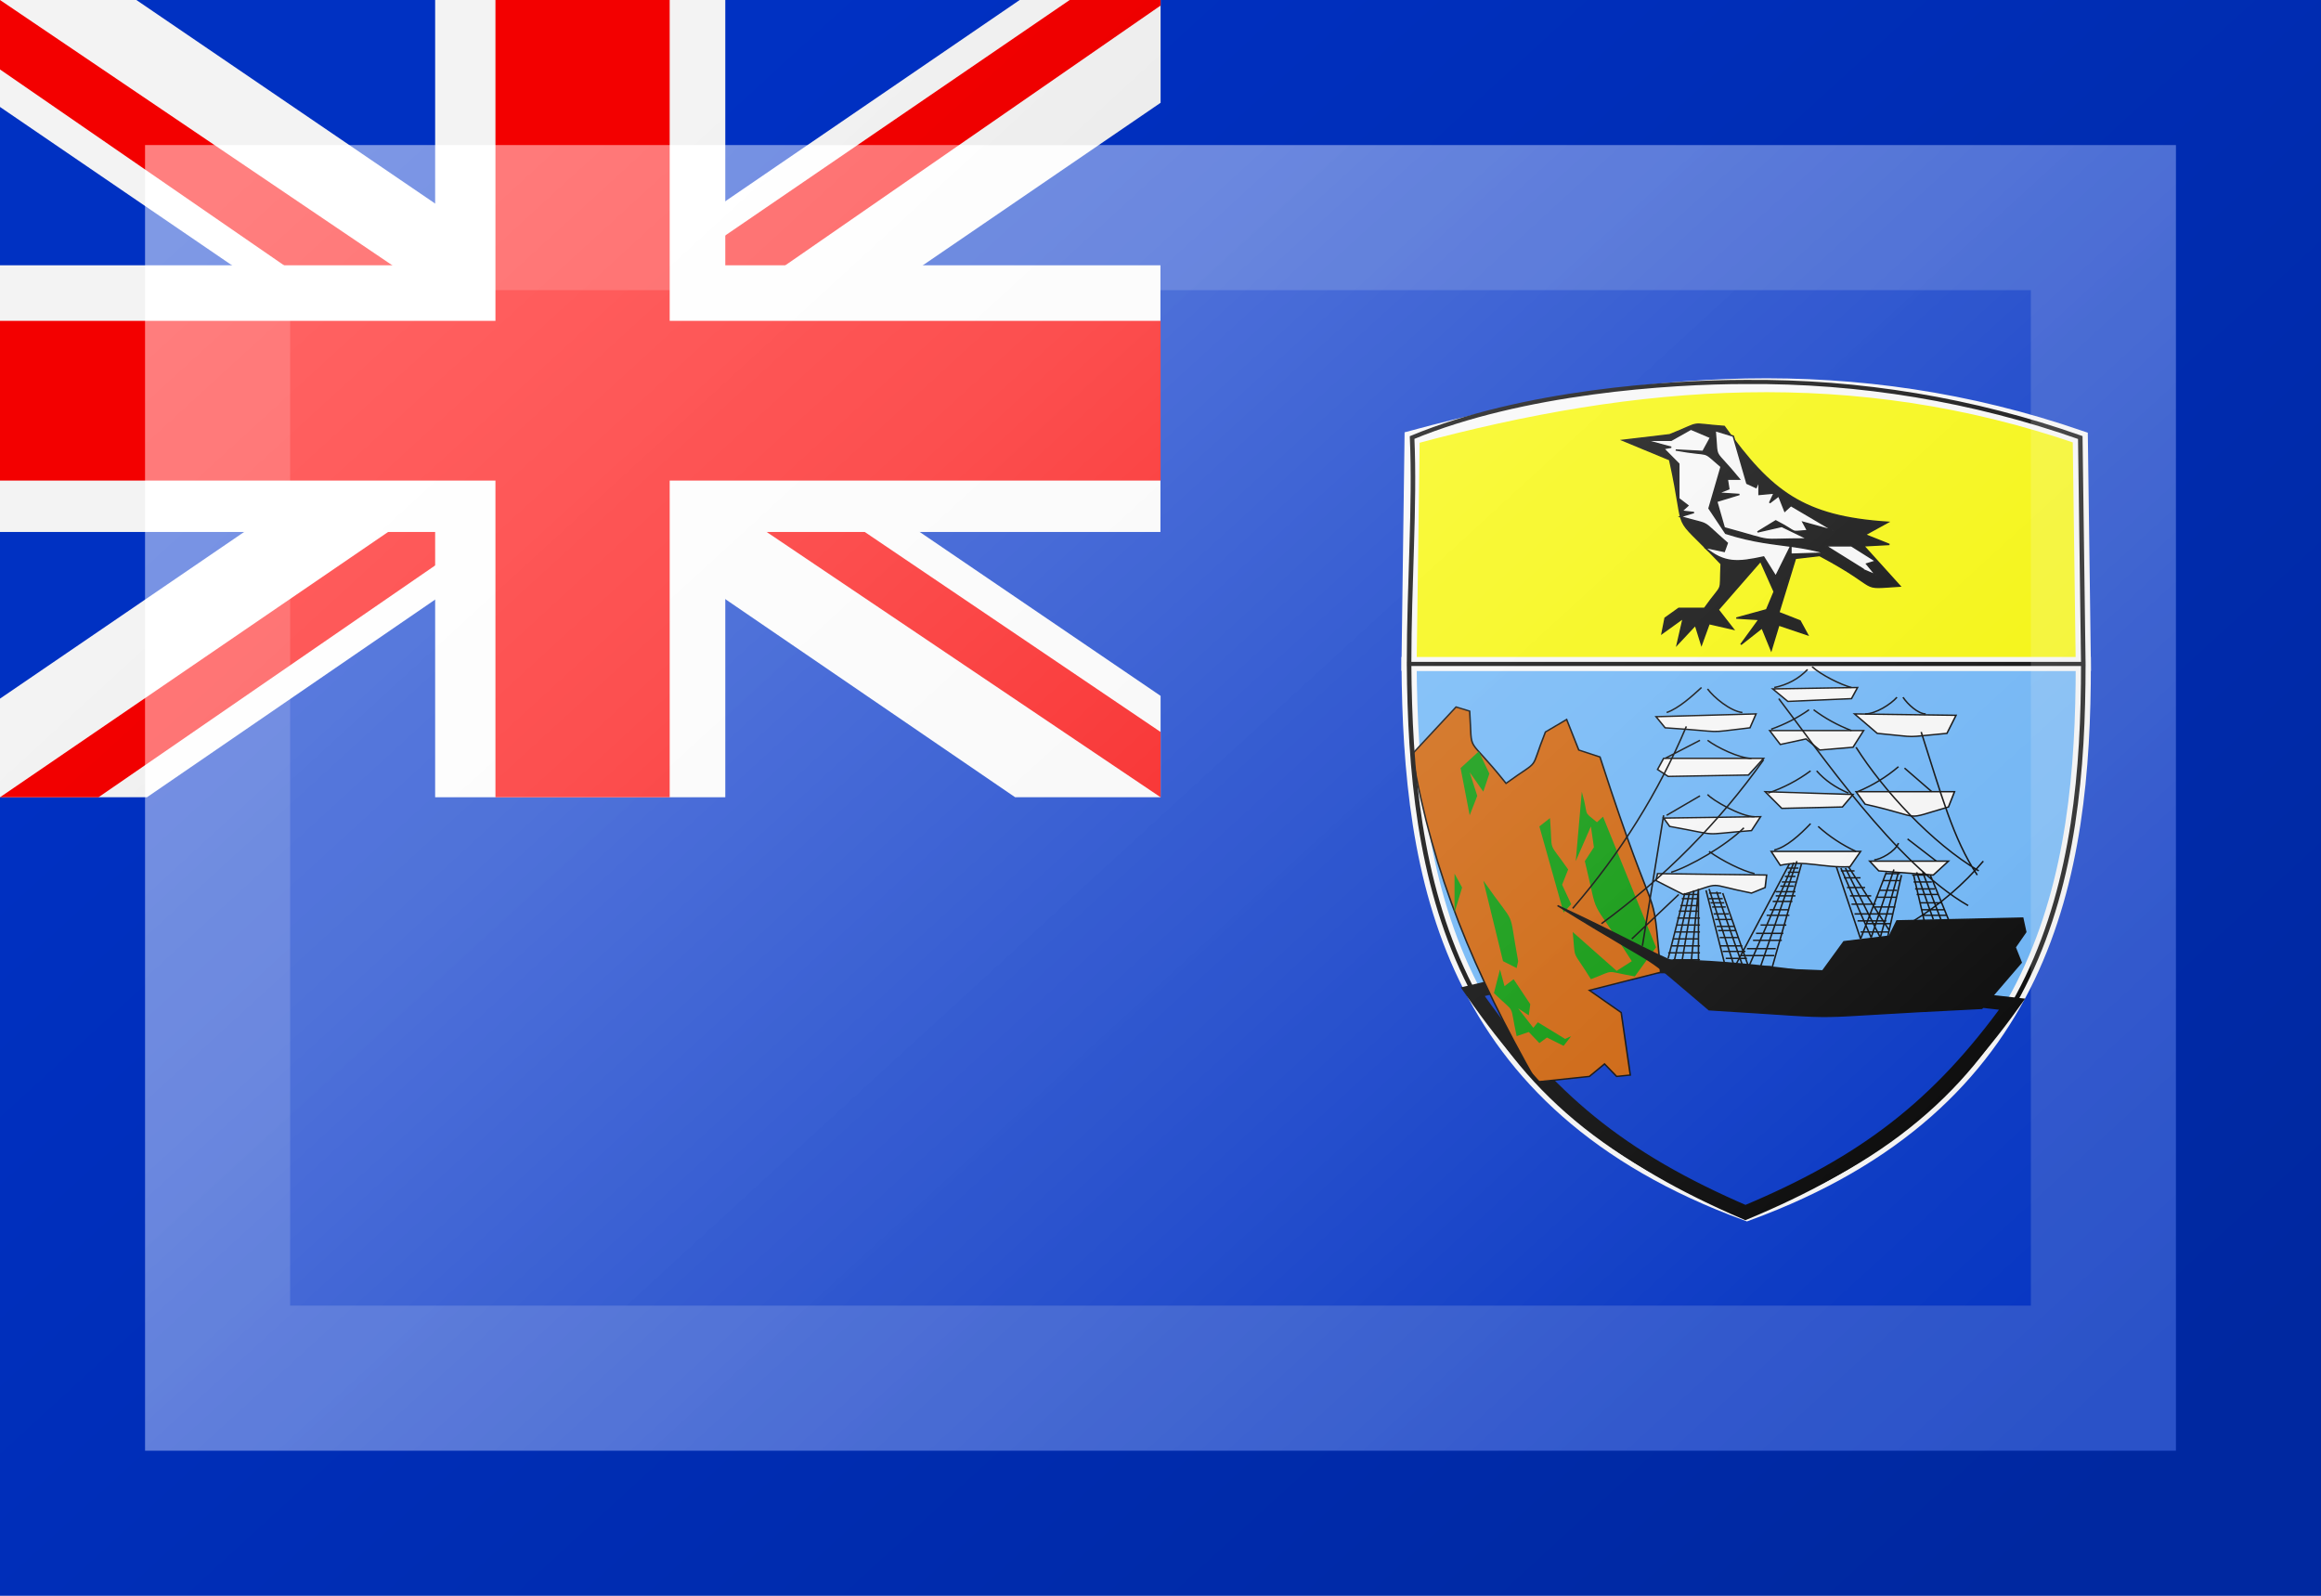
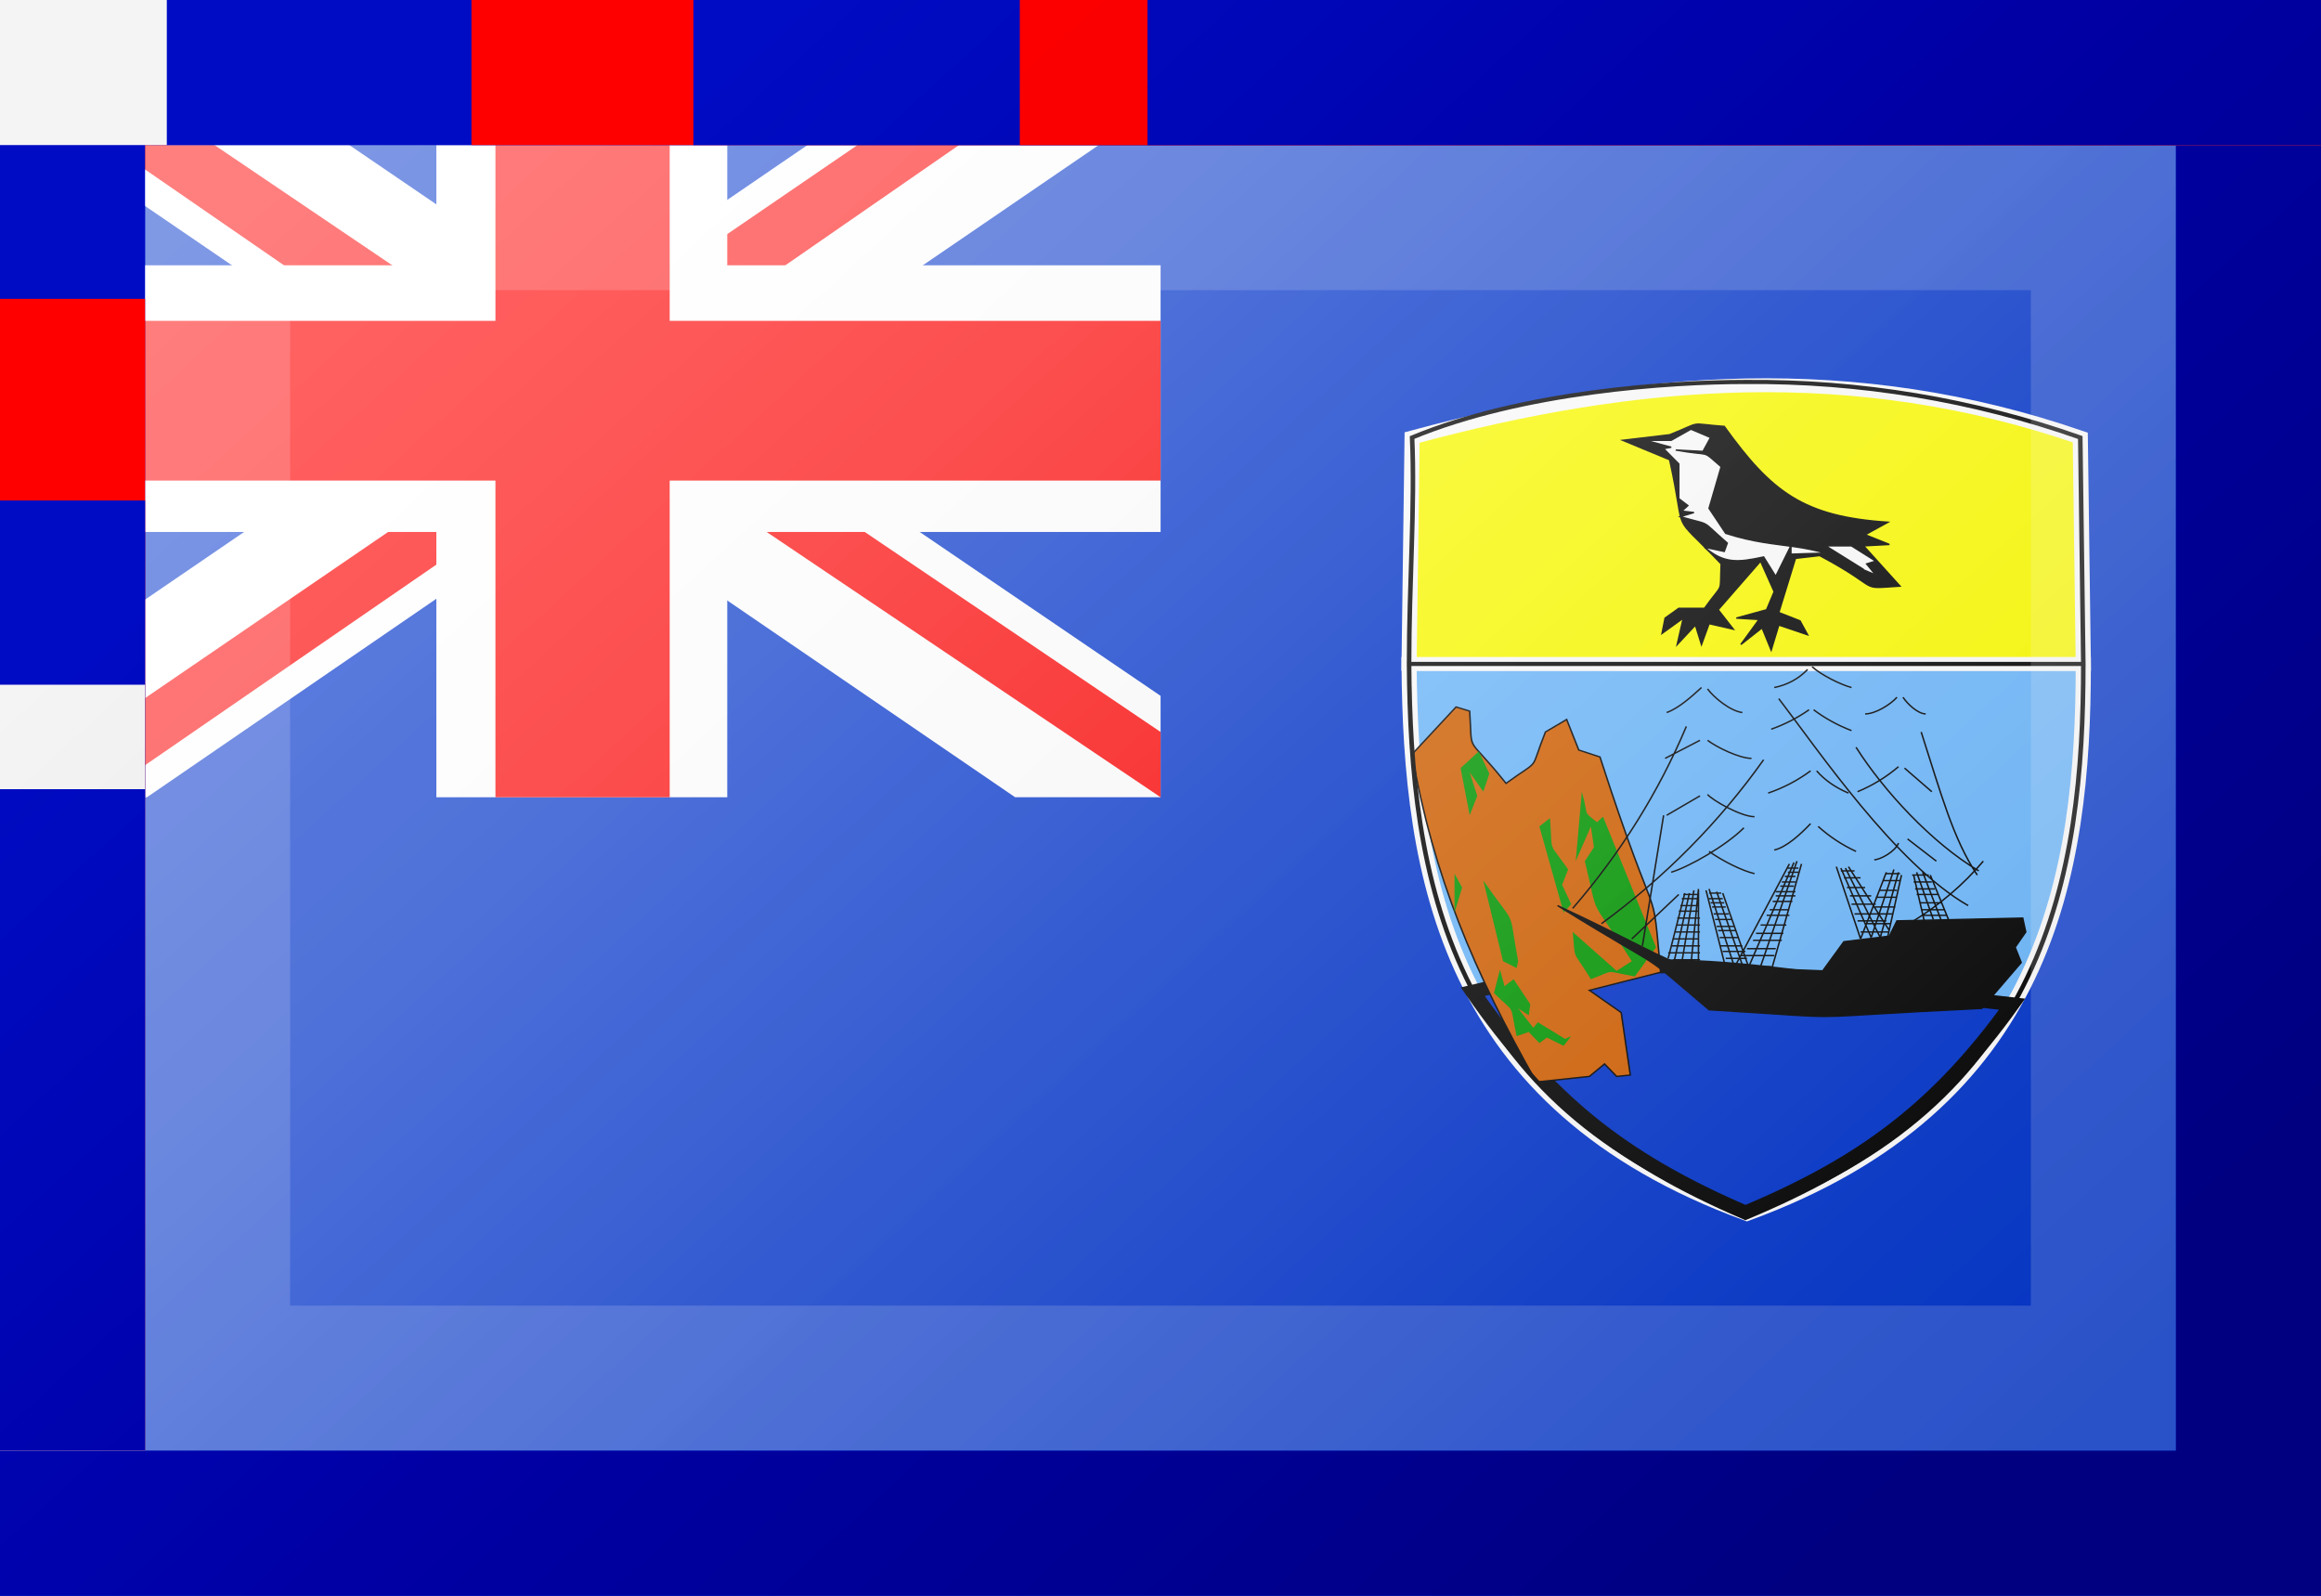
- <svg xmlns="http://www.w3.org/2000/svg" width="16" height="11" viewBox="0 0 16 11">
+ <svg xmlns="http://www.w3.org/2000/svg" xmlns:xlink="http://www.w3.org/1999/xlink" width="16" height="11" viewBox="0 0 16 11">
  <defs>
    <linearGradient id="fshta-gloss" gradientUnits="userSpaceOnUse" x1="1.352" y1="1.476" x2="11.384" y2="12.430">
      <stop offset="0.000" stop-color="#fff" stop-opacity="0.400" />
      <stop offset="0.308" stop-color="#fff" stop-opacity="0.314" />
      <stop offset="0.856" stop-color="#fff" stop-opacity="0.061" />
      <stop offset="1.000" stop-color="#fff" stop-opacity="0.021" />
    </linearGradient>
    <linearGradient id="fshta-shade" gradientUnits="userSpaceOnUse" x1="2.739" y1="2.991" x2="11.482" y2="12.537">
      <stop offset="0.000" stop-color="#000" stop-opacity="0.000" />
      <stop offset="1.000" stop-color="#000" stop-opacity="0.060" />
    </linearGradient>
-     <linearGradient id="fshta-edge" gradientUnits="userSpaceOnUse" x1="2.625" y1="2.866" x2="11.802" y2="12.886">
-       <stop offset="0.000" stop-color="#000" stop-opacity="0.048" />
-       <stop offset="0.295" stop-color="#000" stop-opacity="0.094" />
-       <stop offset="1.000" stop-color="#000" stop-opacity="0.217" />
+     <linearGradient id="fshta-edge" gradientUnits="userSpaceOnUse" x1="2.391" y1="2.611" x2="11.076" y2="12.094">
+       <stop offset="0" stop-color="#ff0000" />
+       <stop offset="0.463" stop-color="#f20000" />
+       <stop offset="1" stop-color="#dd0000" />
+     </linearGradient>
+     <linearGradient id="fshta-edge1" gradientUnits="userSpaceOnUse" x1="2.391" y1="2.611" x2="11.076" y2="12.094">
+       <stop offset="0" stop-color="#000cc4" />
+       <stop offset="0.463" stop-color="#0000a5" />
+       <stop offset="1" stop-color="#000081" />
+     </linearGradient>
+     <linearGradient id="fshta-edge2" gradientUnits="userSpaceOnUse" x1="2.391" y1="2.611" x2="11.076" y2="12.094">
+       <stop offset="0" stop-color="#f4f4f4" />
+       <stop offset="0.463" stop-color="#e4e4e4" />
+       <stop offset="1" stop-color="#d0d0d0" />
    </linearGradient>
    <clipPath id="fshta-clip">
      <rect width="16" height="11" />
    </clipPath>
  </defs>
  <g clip-path="url(#fshta-clip)">
-     <g transform="scale(1.04447 0.95743)">
-       <path fill="#03c" d="M15.319 11.49L15.319 0L0 0L0 11.49z" />
-       <path fill="#6db9ff" stroke="#fff" stroke-width=".1" d="M13.75 4.78c0 1.52-.24 3.17-2.22 3.96-1.98-.79-2.22-2.43-2.23-3.96z" />
-       <path fill="#03c" stroke="#000" stroke-width=".1" d="M11.52 8.73C12.31 8.37 12.8 7.96 13.28 7.23C11.61 7.03 11.07 6.78 9.72 7.14C10.21 7.91 10.69 8.34 11.52 8.73z" />
-       <path fill="#d46000" stroke="#000" stroke-width=".01" d="M10.14 7.79L10.49 7.75L10.59 7.66L10.67 7.75L10.76 7.74L10.7 7.29L10.49 7.13L10.96 7C10.9 6.27 10.96 6.8 10.56 5.45L10.42 5.4L10.34 5.18L10.2 5.27C10.09 5.57 10.18 5.45 9.94 5.64C9.67 5.27 9.72 5.45 9.7 5.12L9.61 5.09L9.32 5.43C9.46 6.31 9.73 7 10.14 7.79z" />
-       <path fill="#ff0" stroke="#fff" stroke-width=".1" d="M13.75 4.78L13.73 3.15C12.24 2.59 10.81 2.71 9.32 3.15L9.3 4.78L13.75 4.78z" />
-       <path fill="#090" d="M9.6 6.29L9.6 6.57L9.65 6.39L9.6 6.29M10.02 6.92C9.95 6.51 10.02 6.7 9.79 6.34L9.92 6.92L10.01 6.97L10.02 6.92zM10.33 7.48L10.15 7.36L10.12 7.4L10.02 7.26L10.09 7.31L10.1 7.23L9.99 7.05L9.93 7.1L9.9 6.98L9.86 7.15C10.01 7.31 9.96 7.21 10.01 7.46L10.09 7.43L10.16 7.51L10.21 7.47L10.32 7.53L10.37 7.46L10.33 7.48zM10.42 6.15L10.5 5.95L10.52 6.1L10.46 6.2C10.56 6.65 10.47 6.41 10.77 6.92L10.67 6.99L10.38 6.71C10.4 6.93 10.37 6.82 10.5 7.05C10.67 6.98 10.58 6.99 10.79 7.03L10.93 6.82L10.58 5.88L10.54 5.92C10.44 5.83 10.49 5.89 10.44 5.7L10.4 6.2L10.42 6.15M9.83 5.57L9.79 5.7L9.7 5.56L9.75 5.73L9.7 5.87L9.64 5.53L9.76 5.41L9.83 5.57zM10.16 5.95L10.32 6.57L10.37 6.51L10.31 6.37L10.35 6.26C10.21 6.04 10.25 6.16 10.23 5.89L10.16 5.95z" />
-       <path fill="#fff" stroke="#000" stroke-width=".01" d="M11.59 5.14L10.93 5.16L10.99 5.24C11.42 5.27 11.23 5.28 11.55 5.24L11.59 5.14zM11.64 5.46L10.98 5.46L10.94 5.54L11.01 5.59L11.54 5.58L11.64 5.46zM11.62 5.88L10.98 5.89L11.02 5.95C11.38 6.02 11.2 6.01 11.56 5.98L11.62 5.88zM11.66 6.3L10.94 6.29L10.93 6.34L11.11 6.44C11.39 6.35 11.24 6.36 11.56 6.43L11.65 6.39L11.66 6.3zM12.28 6.13L11.69 6.13L11.75 6.23C11.91 6.19 12.03 6.25 12.21 6.24L12.28 6.13zM12.23 5.72L11.65 5.7L11.76 5.82L12.16 5.81L12.23 5.72zM12.3 5.26L11.68 5.26L11.75 5.36L11.92 5.32L12.01 5.4L12.23 5.38L12.3 5.26zM12.26 4.95L11.7 4.96L11.8 5.05L12.22 5.03L12.26 4.95zM12.91 5.15L12.24 5.14L12.39 5.28C12.69 5.31 12.54 5.31 12.85 5.28L12.91 5.15zM12.9 5.7L12.25 5.7L12.31 5.79C12.72 5.89 12.54 5.91 12.86 5.81L12.9 5.7zM12.86 6.2L12.34 6.2L12.4 6.27L12.76 6.3L12.86 6.2z" />
-       <path stroke="#000" stroke-width=".01" d="M12.03 6.99C10.8 6.93 11.38 7.08 10.28 6.52C11.08 7.06 10.76 6.79 11.28 7.27C12.34 7.34 11.74 7.33 13.08 7.26L13.34 6.93L13.3 6.82L13.37 6.71L13.35 6.61L12.52 6.63L12.47 6.74L12.17 6.78L12.03 6.99z" />
-       <path fill="none" stroke="#000" stroke-width=".01" d="M11.13 5.23a5 5 0 0 1-.75 1.31m.19.11a5 5 0 0 0 1.07-1.18m-.66.4-.14.94m.24-.37-.31.32m1.18-.83c-.07.08-.16.17-.24.19m.29-.17a1 1 0 0 0 .25.18m-.3-.58a1 1 0 0 1-.28.16m.32-.16q.08.1.21.16m-.51-.46a1 1 0 0 0 .25-.14m.03 0a1 1 0 0 0 .25.15m-.51-.31a.4.4 0 0 0 .22-.13m.03-.02c.06.06.19.13.26.15m.3.07c-.04.05-.14.12-.21.12m.25-.12c.03.05.1.12.15.12m-.45.56a1 1 0 0 0 .27-.18m.04.01.18.17m-.38.49c.04 0 .14-.06.16-.12m.06-.03.19.16m-1.75.08c.12-.04.36-.19.48-.32m-.23.17c.09.07.22.14.3.16M11 5.87l.22-.14m.05-.01c.03.04.22.16.31.16m-.36-.55-.23.13m.28-.13c.06.05.21.13.29.13m-.33-.51c-.06.06-.15.15-.23.18m.27-.17c.04.06.15.16.23.17m.75.25c.18.31.5.69.81.89m-1.32-1.24c.26.37.77 1.19 1.25 1.49m.1-.32a2 2 0 0 1-.46.43m.42-.33c-.16-.26-.24-.59-.37-1.03m-1.31 1.16.18.56m-.22-.57.18.56m-.23-.58.17.57m-.19-.56.13.56m0-.01h.16m-.02-.06h-.14m.13-.05h-.15m.13-.04h-.15m.12-.06h-.12m-.01-.05h.12m-.13-.03h.12m-.13-.05h.11m-.12-.04h.1m-.11-.05h.09m-.1-.03h.09m-.1-.03h.09m-.09-.04h.08m-.24 0-.11.47m.14-.47-.1.49m.13-.51-.08.52m.11-.53-.05.55m.06-.04h-.18m.18-.05h-.21m.21-.05h-.19m.18-.05h-.17m.18-.05h-.17m.17-.05h-.15m.15-.05h-.15m.14-.05h-.13m.13-.04h-.12m.12-.05h-.11m.11-.03h-.1m.1.52v-.55m.6-.19-.37.76m.4-.77-.31.78m.33-.79-.25.79m.28-.77-.2.77m0-.03h-.23m.25-.08h-.22m.23-.05h-.19m.23-.06h-.19m.2-.05h-.18m.2-.06h-.17m.19-.07h-.15m.15-.04h-.13m.15-.06h-.13m.15-.04h-.13m.13-.03h-.13m.12-.04h-.09m.1-.03h-.09m.09-.04h-.07m.09-.03h-.07m.07-.03h-.07m.32-.01.16.52m-.13-.51.2.5m-.17-.5.23.5m.06-.05-.27-.46m.27.47h-.19m.17-.08h-.19m.16-.05h-.18m.14-.07h-.16m.13-.06h-.14m.1-.06h-.12m.09-.07h-.11m.07-.05h-.09m.3.01-.17.48m.22-.5-.15.49m.06 0 .12-.47m.02.02-.09.44m-.16-.03h.16m-.14-.06h.16m-.14-.07h.15m-.12-.05h.14m-.13-.07h.14m-.12-.05h.12m-.09-.07h.11m-.09-.05h.09m.09.01.07.33m-.05-.35.11.34m-.07-.34.12.34m-.07-.32.12.32m-.01-.03h-.16m.14-.04h-.15m.14-.05h-.15m.12-.06h-.14m.12-.04h-.13m.11-.05h-.12m.1-.05h-.11" />
-       <path stroke="#000" stroke-width=".01" d="M11.02 3.13L10.71 3.17L11.02 3.31C11.14 3.9 11.01 3.66 11.36 4.06C11.35 4.29 11.38 4.18 11.25 4.38L11.08 4.38L10.99 4.45L10.97 4.56L11.11 4.45L11.07 4.64L11.19 4.5L11.23 4.64L11.28 4.49L11.44 4.53L11.34 4.39L11.62 4.04L11.71 4.26L11.66 4.39L11.46 4.45L11.61 4.46L11.49 4.64L11.63 4.52L11.69 4.68L11.74 4.5L11.93 4.57L11.88 4.47L11.74 4.41L11.85 4.02L12.01 4C12.44 4.25 12.25 4.24 12.54 4.22L12.3 3.93L12.47 3.92L12.31 3.85L12.46 3.76C11.9 3.72 11.69 3.54 11.38 3.07C11.13 3.05 11.25 3.03 11.02 3.13z" />
-       <path fill="#fff" stroke="#000" stroke-width=".01" d="M11.03 3.17L10.86 3.17L11.03 3.22L10.98 3.23L11.08 3.34L11.08 3.59L11.14 3.64L11.1 3.68L11.18 3.69L11.09 3.72C11.31 3.79 11.21 3.73 11.4 3.91L11.38 3.97L11.25 3.94C11.38 4.06 11.47 4.05 11.64 4.01L11.72 4.15L11.82 3.93L11.82 3.99C12.17 3.98 11.98 3.96 12.38 4.14L12.32 4.06L12.38 4.04L12.22 3.93L12.05 3.93L12.3 4.1C11.93 3.88 11.76 3.97 11.39 3.84L11.28 3.66L11.36 3.36C11.22 3.23 11.31 3.29 11.06 3.24L11.24 3.25L11.29 3.15L11.16 3.09L11.03 3.17z" />
-       <path fill="#fff" stroke="#000" stroke-width=".01" d="M11.44 3.14L11.32 3.1C11.34 3.33 11.3 3.21 11.48 3.45L11.4 3.45L11.41 3.52L11.34 3.55L11.48 3.56L11.33 3.61L11.38 3.8C11.75 3.91 11.57 3.88 11.93 3.88L11.76 3.79L11.6 3.83L11.72 3.75C11.88 3.84 11.8 3.83 11.93 3.82L11.9 3.76L12.1 3.82L11.82 3.64L11.78 3.68L11.74 3.57L11.68 3.62L11.71 3.55L11.61 3.56L11.61 3.46L11.59 3.51L11.53 3.48L11.44 3.14z" />
-       <path fill="none" stroke="#000" stroke-width=".03" d="M13.75 4.78c0 1.52-.24 3.17-2.22 3.96-1.98-.79-2.22-2.43-2.23-3.96zm0 0-.02-1.63a6 6 0 0 0-2.21-.4c-.5 0-1.47.07-2.2.4.02.49-.02 1.05-.02 1.63z" />
-       <path fill="#fff" d="m.9 0 2.92 2.17L6.73 0h.93v.74L4.79 2.88l2.87 2.13v.73H6.7L3.83 3.6.97 5.74H0v-.71L2.86 2.9 0 .77V0Z" />
-       <path fill="red" d="m5.07 3.36 2.59 1.91v.47L4.42 3.36Zm-2.2.24.07.42L.65 5.74H0ZM7.66 0v.04L4.68 2.29l.02-.53L7.06 0ZM0 0l2.86 2.11h-.72L0 .5Z" />
-       <path fill="#fff" d="M2.872 0L2.872 5.74L4.787 5.74L4.787 0zM0 1.91L0 3.83L7.659 3.83L7.659 1.91z" />
-       <path fill="red" d="M0 2.31v1.15h7.66V2.31zM3.27 0v5.74h1.15V0Z" />
+     <g id="fshta-art">
+       <g transform="scale(1.04447 0.95743)">
+         <path fill="#03c" d="M15.32 11.49V0H0v11.49z" />
+         <path fill="#6db9ff" stroke="#fff" stroke-width=".1" d="M13.75 4.78c0 1.52-.24 3.17-2.22 3.96-1.98-.79-2.22-2.43-2.23-3.96z" />
+         <path fill="#03c" stroke="#000" stroke-width=".1" d="M11.52 8.73C12.31 8.37 12.8 7.96 13.28 7.23C11.61 7.03 11.07 6.78 9.72 7.14C10.21 7.91 10.69 8.34 11.52 8.73z" />
+         <path fill="#d46000" stroke="#000" stroke-width=".01" d="M10.14 7.79L10.49 7.75L10.59 7.66L10.67 7.75L10.76 7.74L10.7 7.29L10.49 7.13L10.96 7C10.9 6.27 10.96 6.8 10.56 5.45L10.42 5.4L10.34 5.18L10.2 5.27C10.09 5.57 10.18 5.45 9.94 5.64C9.67 5.27 9.72 5.45 9.7 5.12L9.61 5.09L9.32 5.43C9.46 6.31 9.73 7 10.14 7.79z" />
+         <path fill="#ff0" stroke="#fff" stroke-width=".1" d="M13.75 4.78L13.73 3.15C12.24 2.59 10.81 2.71 9.32 3.15L9.3 4.78L13.75 4.78z" />
+         <path fill="#090" d="M9.6 6.29L9.6 6.57L9.65 6.39L9.6 6.29M10.02 6.92C9.95 6.51 10.02 6.7 9.79 6.34L9.92 6.92L10.01 6.97L10.02 6.92zM10.33 7.48L10.15 7.36L10.12 7.4L10.02 7.26L10.09 7.31L10.1 7.23L9.99 7.05L9.93 7.1L9.9 6.98L9.86 7.15C10.01 7.31 9.96 7.21 10.01 7.46L10.09 7.43L10.16 7.51L10.21 7.47L10.32 7.53L10.37 7.46L10.33 7.48zM10.42 6.15L10.5 5.95L10.52 6.1L10.46 6.2C10.56 6.65 10.47 6.41 10.77 6.92L10.67 6.99L10.38 6.71C10.4 6.93 10.37 6.82 10.5 7.05C10.67 6.98 10.58 6.99 10.79 7.03L10.93 6.82L10.58 5.88L10.54 5.92C10.44 5.83 10.49 5.89 10.44 5.7L10.4 6.2L10.42 6.15M9.83 5.57L9.79 5.7L9.7 5.56L9.75 5.73L9.7 5.87L9.64 5.53L9.76 5.41L9.83 5.57zM10.16 5.95L10.32 6.57L10.37 6.51L10.31 6.37L10.35 6.26C10.21 6.04 10.25 6.16 10.23 5.89L10.16 5.95z" />
+         <path stroke="#000" stroke-width=".01" d="M12.03 6.99C10.8 6.93 11.38 7.08 10.28 6.52C11.08 7.06 10.76 6.79 11.28 7.27C12.34 7.34 11.74 7.33 13.08 7.26L13.34 6.93L13.3 6.82L13.37 6.71L13.35 6.61L12.52 6.63L12.47 6.74L12.17 6.78L12.03 6.99z" />
+         <path fill="none" stroke="#000" stroke-width=".01" d="M11.13 5.23a5 5 0 0 1-.75 1.31m.19.11a5 5 0 0 0 1.07-1.18m-.66.4-.14.94m.24-.37-.31.32m1.18-.83c-.07.08-.16.17-.24.19m.29-.17a1 1 0 0 0 .25.18m-.3-.58a1 1 0 0 1-.28.16m.32-.16q.08.1.21.16m-.51-.46a1 1 0 0 0 .25-.14m.03 0a1 1 0 0 0 .25.15m-.51-.31a.4.4 0 0 0 .22-.13m.03-.02c.06.06.19.13.26.15m.3.07c-.04.05-.14.12-.21.12m.25-.12c.03.05.1.12.15.12m-.45.56a1 1 0 0 0 .27-.18m.04.01.18.17m-.38.49c.04 0 .14-.06.16-.12m.06-.03.19.16m-1.75.08c.12-.04.36-.19.48-.32m-.23.17c.09.07.22.14.3.16M11 5.87l.22-.14m.05-.01c.03.04.22.16.31.16m-.36-.55-.23.13m.28-.13c.06.05.21.13.29.13m-.33-.51c-.06.06-.15.15-.23.18m.27-.17c.04.06.15.16.23.17m.75.25c.18.31.5.69.81.89m-1.32-1.24c.26.37.77 1.19 1.25 1.49m.1-.32a2 2 0 0 1-.46.43m.42-.33c-.16-.26-.24-.59-.37-1.03m-1.31 1.16.18.56m-.22-.57.18.56m-.23-.58.17.57m-.19-.56.13.56m0-.01h.16m-.02-.06h-.14m.13-.05h-.15m.13-.04h-.15m.12-.06h-.12m-.01-.05h.12m-.13-.03h.12m-.13-.05h.11m-.12-.04h.1m-.11-.05h.09m-.1-.03h.09m-.1-.03h.09m-.09-.04h.08m-.24 0-.11.47m.14-.47-.1.49m.13-.51-.08.52m.11-.53-.05.55m.06-.04h-.18m.18-.05h-.21m.21-.05h-.19m.18-.05h-.17m.18-.05h-.17m.17-.05h-.15m.15-.05h-.15m.14-.05h-.13m.13-.04h-.12m.12-.05h-.11m.11-.03h-.1m.1.52v-.55m.6-.19-.37.76m.4-.77-.31.78m.33-.79-.25.79m.28-.77-.2.77m0-.03h-.23m.25-.08h-.22m.23-.05h-.19m.23-.06h-.19m.2-.05h-.18m.2-.06h-.17m.19-.07h-.15m.15-.04h-.13m.15-.06h-.13m.15-.04h-.13m.13-.03h-.13m.12-.04h-.09m.1-.03h-.09m.09-.04h-.07m.09-.03h-.07m.07-.03h-.07m.32-.01.16.52m-.13-.51.2.5m-.17-.5.23.5m.06-.05-.27-.46m.27.47h-.19m.17-.08h-.19m.16-.05h-.18m.14-.07h-.16m.13-.06h-.14m.1-.06h-.12m.09-.07h-.11m.07-.05h-.09m.3.01-.17.48m.22-.5-.15.49m.06 0 .12-.47m.02.02-.09.44m-.16-.03h.16m-.14-.06h.16m-.14-.07h.15m-.12-.05h.14m-.13-.07h.14m-.12-.05h.12m-.09-.07h.11m-.09-.05h.09m.09.01.07.33m-.05-.35.11.34m-.07-.34.12.34m-.07-.32.12.32m-.01-.03h-.16m.14-.04h-.15m.14-.05h-.15m.12-.06h-.14m.12-.04h-.13m.11-.05h-.12m.1-.05h-.11" />
+         <path stroke="#000" stroke-width=".01" d="M11.02 3.13L10.71 3.17L11.02 3.31C11.14 3.9 11.01 3.66 11.36 4.06C11.35 4.29 11.38 4.18 11.25 4.38L11.08 4.38L10.99 4.45L10.97 4.56L11.11 4.45L11.07 4.64L11.19 4.5L11.23 4.64L11.28 4.49L11.44 4.53L11.34 4.39L11.62 4.04L11.71 4.26L11.66 4.39L11.46 4.45L11.61 4.46L11.49 4.64L11.63 4.52L11.69 4.68L11.74 4.5L11.93 4.57L11.88 4.47L11.74 4.41L11.85 4.02L12.01 4C12.44 4.25 12.25 4.24 12.54 4.22L12.3 3.93L12.47 3.92L12.31 3.85L12.46 3.76C11.9 3.72 11.69 3.54 11.38 3.07C11.13 3.05 11.25 3.03 11.02 3.13z" />
+         <path fill="#fff" stroke="#000" stroke-width=".01" d="M11.03 3.17L10.86 3.17L11.03 3.22L10.98 3.23L11.08 3.34L11.08 3.59L11.14 3.64L11.1 3.68L11.18 3.69L11.09 3.72C11.31 3.79 11.21 3.73 11.4 3.91L11.38 3.97L11.25 3.94C11.38 4.06 11.47 4.05 11.64 4.01L11.72 4.15L11.82 3.93L11.82 3.99C12.17 3.98 11.98 3.96 12.38 4.14L12.32 4.06L12.38 4.04L12.22 3.93L12.05 3.93L12.3 4.1C11.93 3.88 11.76 3.97 11.39 3.84L11.28 3.66L11.36 3.36C11.22 3.23 11.31 3.29 11.06 3.24L11.24 3.25L11.29 3.15L11.16 3.09L11.03 3.17z" />
+         <path fill="none" stroke="#000" stroke-width=".03" d="M13.75 4.78c0 1.52-.24 3.17-2.22 3.96-1.98-.79-2.22-2.43-2.23-3.96zm0 0-.02-1.63a6 6 0 0 0-2.21-.4c-.5 0-1.47.07-2.2.4.02.49-.02 1.05-.02 1.63z" />
+         <path fill="#fff" d="m.9 0 2.92 2.17L6.73 0h.93v.74L4.79 2.88l2.87 2.13v.73H6.7L3.83 3.6.97 5.74H0v-.71L2.86 2.9 0 .77V0Z" />
+         <path fill="red" d="m5.07 3.36 2.59 1.91v.47L4.42 3.36Zm-2.2.24.07.42L.65 5.74H0ZM7.66 0v.04L4.68 2.29l.02-.53L7.06 0ZM0 0l2.86 2.11h-.72L0 .5Z" />
+         <path fill="#fff" d="M2.88 0v5.74H4.8V0ZM0 1.91v1.92h7.66V1.91Z" />
+         <path fill="red" d="M0 2.31v1.15h7.66V2.31zM3.27 0v5.74h1.15V0Z" />
+       </g>
    </g>
+     <use xlink:href="#fshta-art" />
+     <use xlink:href="#fshta-art" />
    <rect x="1" y="1" width="14" height="9" fill="url(#fshta-gloss)" />
    <path d="M1 1h14v9H1zM2 2v7h12V2z" fill="#fff" fill-opacity="0.164" fill-rule="evenodd" />
    <rect x="1" y="1" width="14" height="9" fill="url(#fshta-shade)" />
-     <path d="M0 0h16v11H0zM1 1v9h14V1z" fill="url(#fshta-edge)" fill-rule="evenodd" />
+     <path fill="url(#fshta-edge1)" d="M0 0h16v11H0zM1 1v9h14V1z" />
+     <path fill="url(#fshta-edge2)" d="M0 0H16V1H0z" />
+     <path fill="url(#fshta-edge1)" d="M1.15 0H16V1H1.15z" />
+     <path fill="url(#fshta-edge)" d="M0 2.06V10H1V2.06z" />
+     <path fill="url(#fshta-edge)" d="M3.25 0H16V1H3.25z" />
+     <path fill="url(#fshta-edge1)" d="M0 3.45V10H1V3.45z" />
+     <path fill="url(#fshta-edge1)" d="M4.78 0H16V1H4.78z" />
+     <path fill="url(#fshta-edge2)" d="M0 4.72V10H1V4.72z" />
+     <path fill="url(#fshta-edge)" d="M7.03 0H16V1H7.03z" />
+     <path fill="url(#fshta-edge1)" d="M0 5.44V10H1V5.44z" />
+     <path fill="url(#fshta-edge1)" d="M7.91 0H16V1H7.91z" />
  </g>
</svg>
